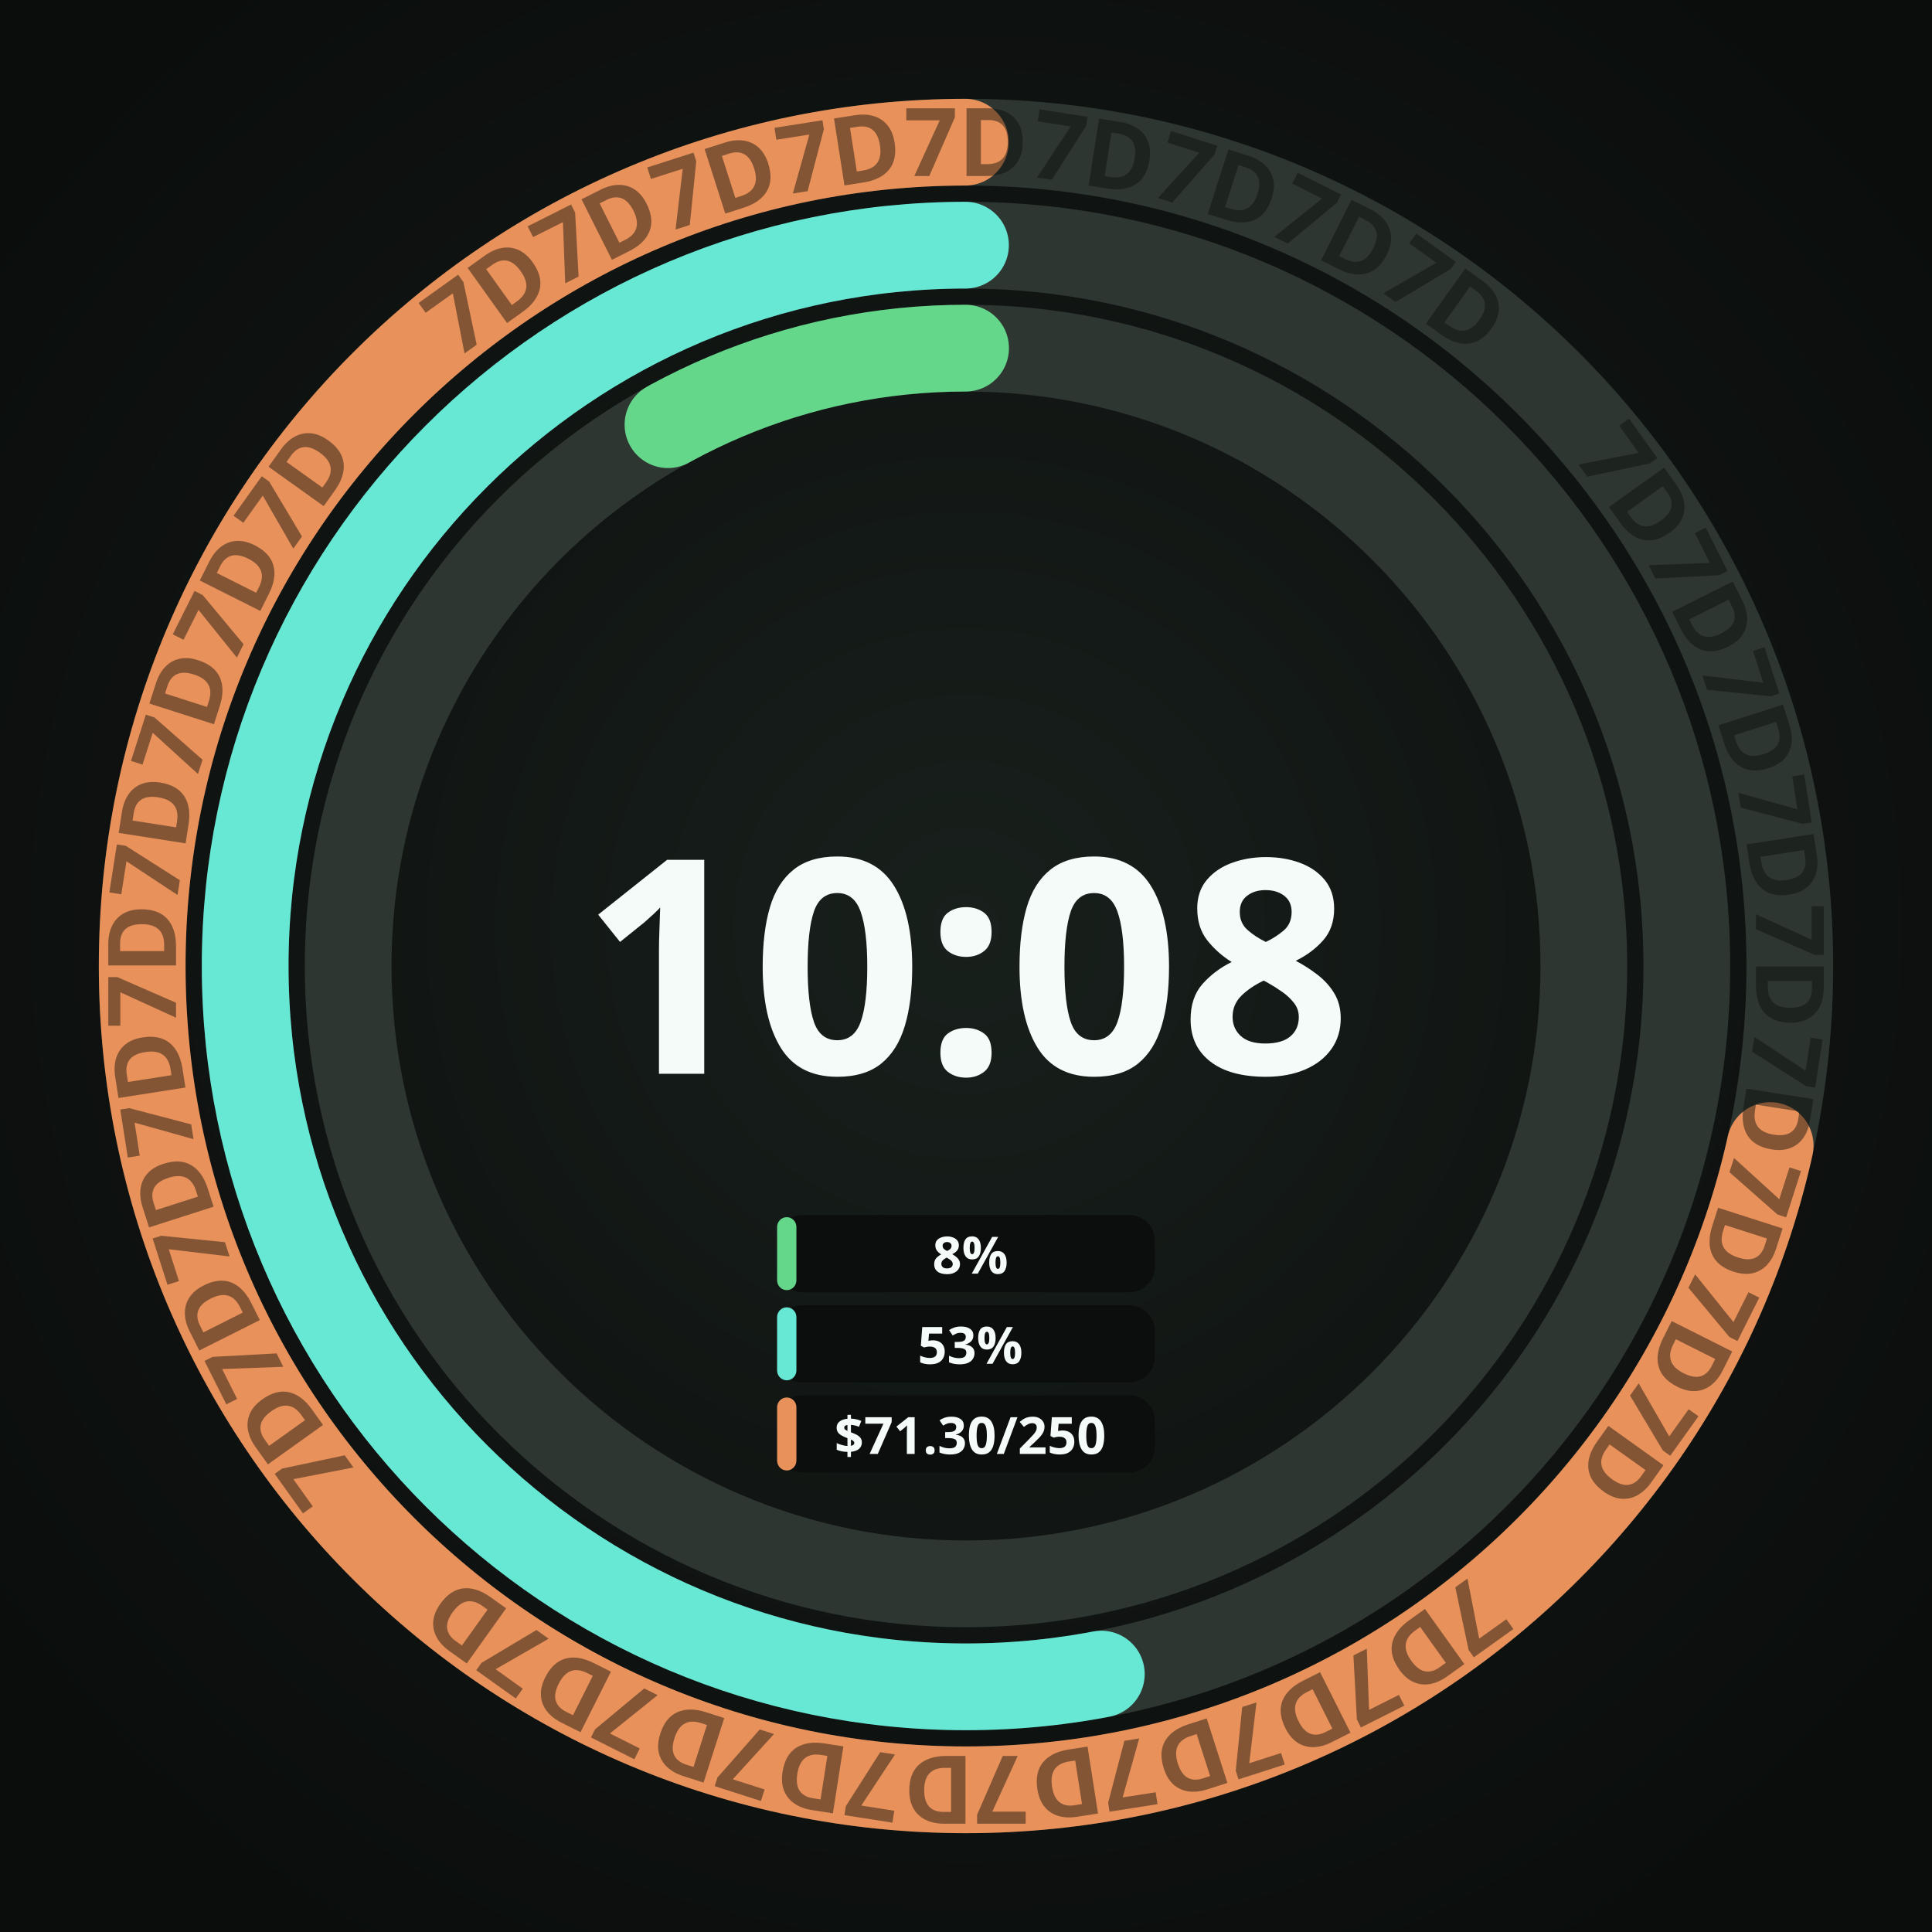
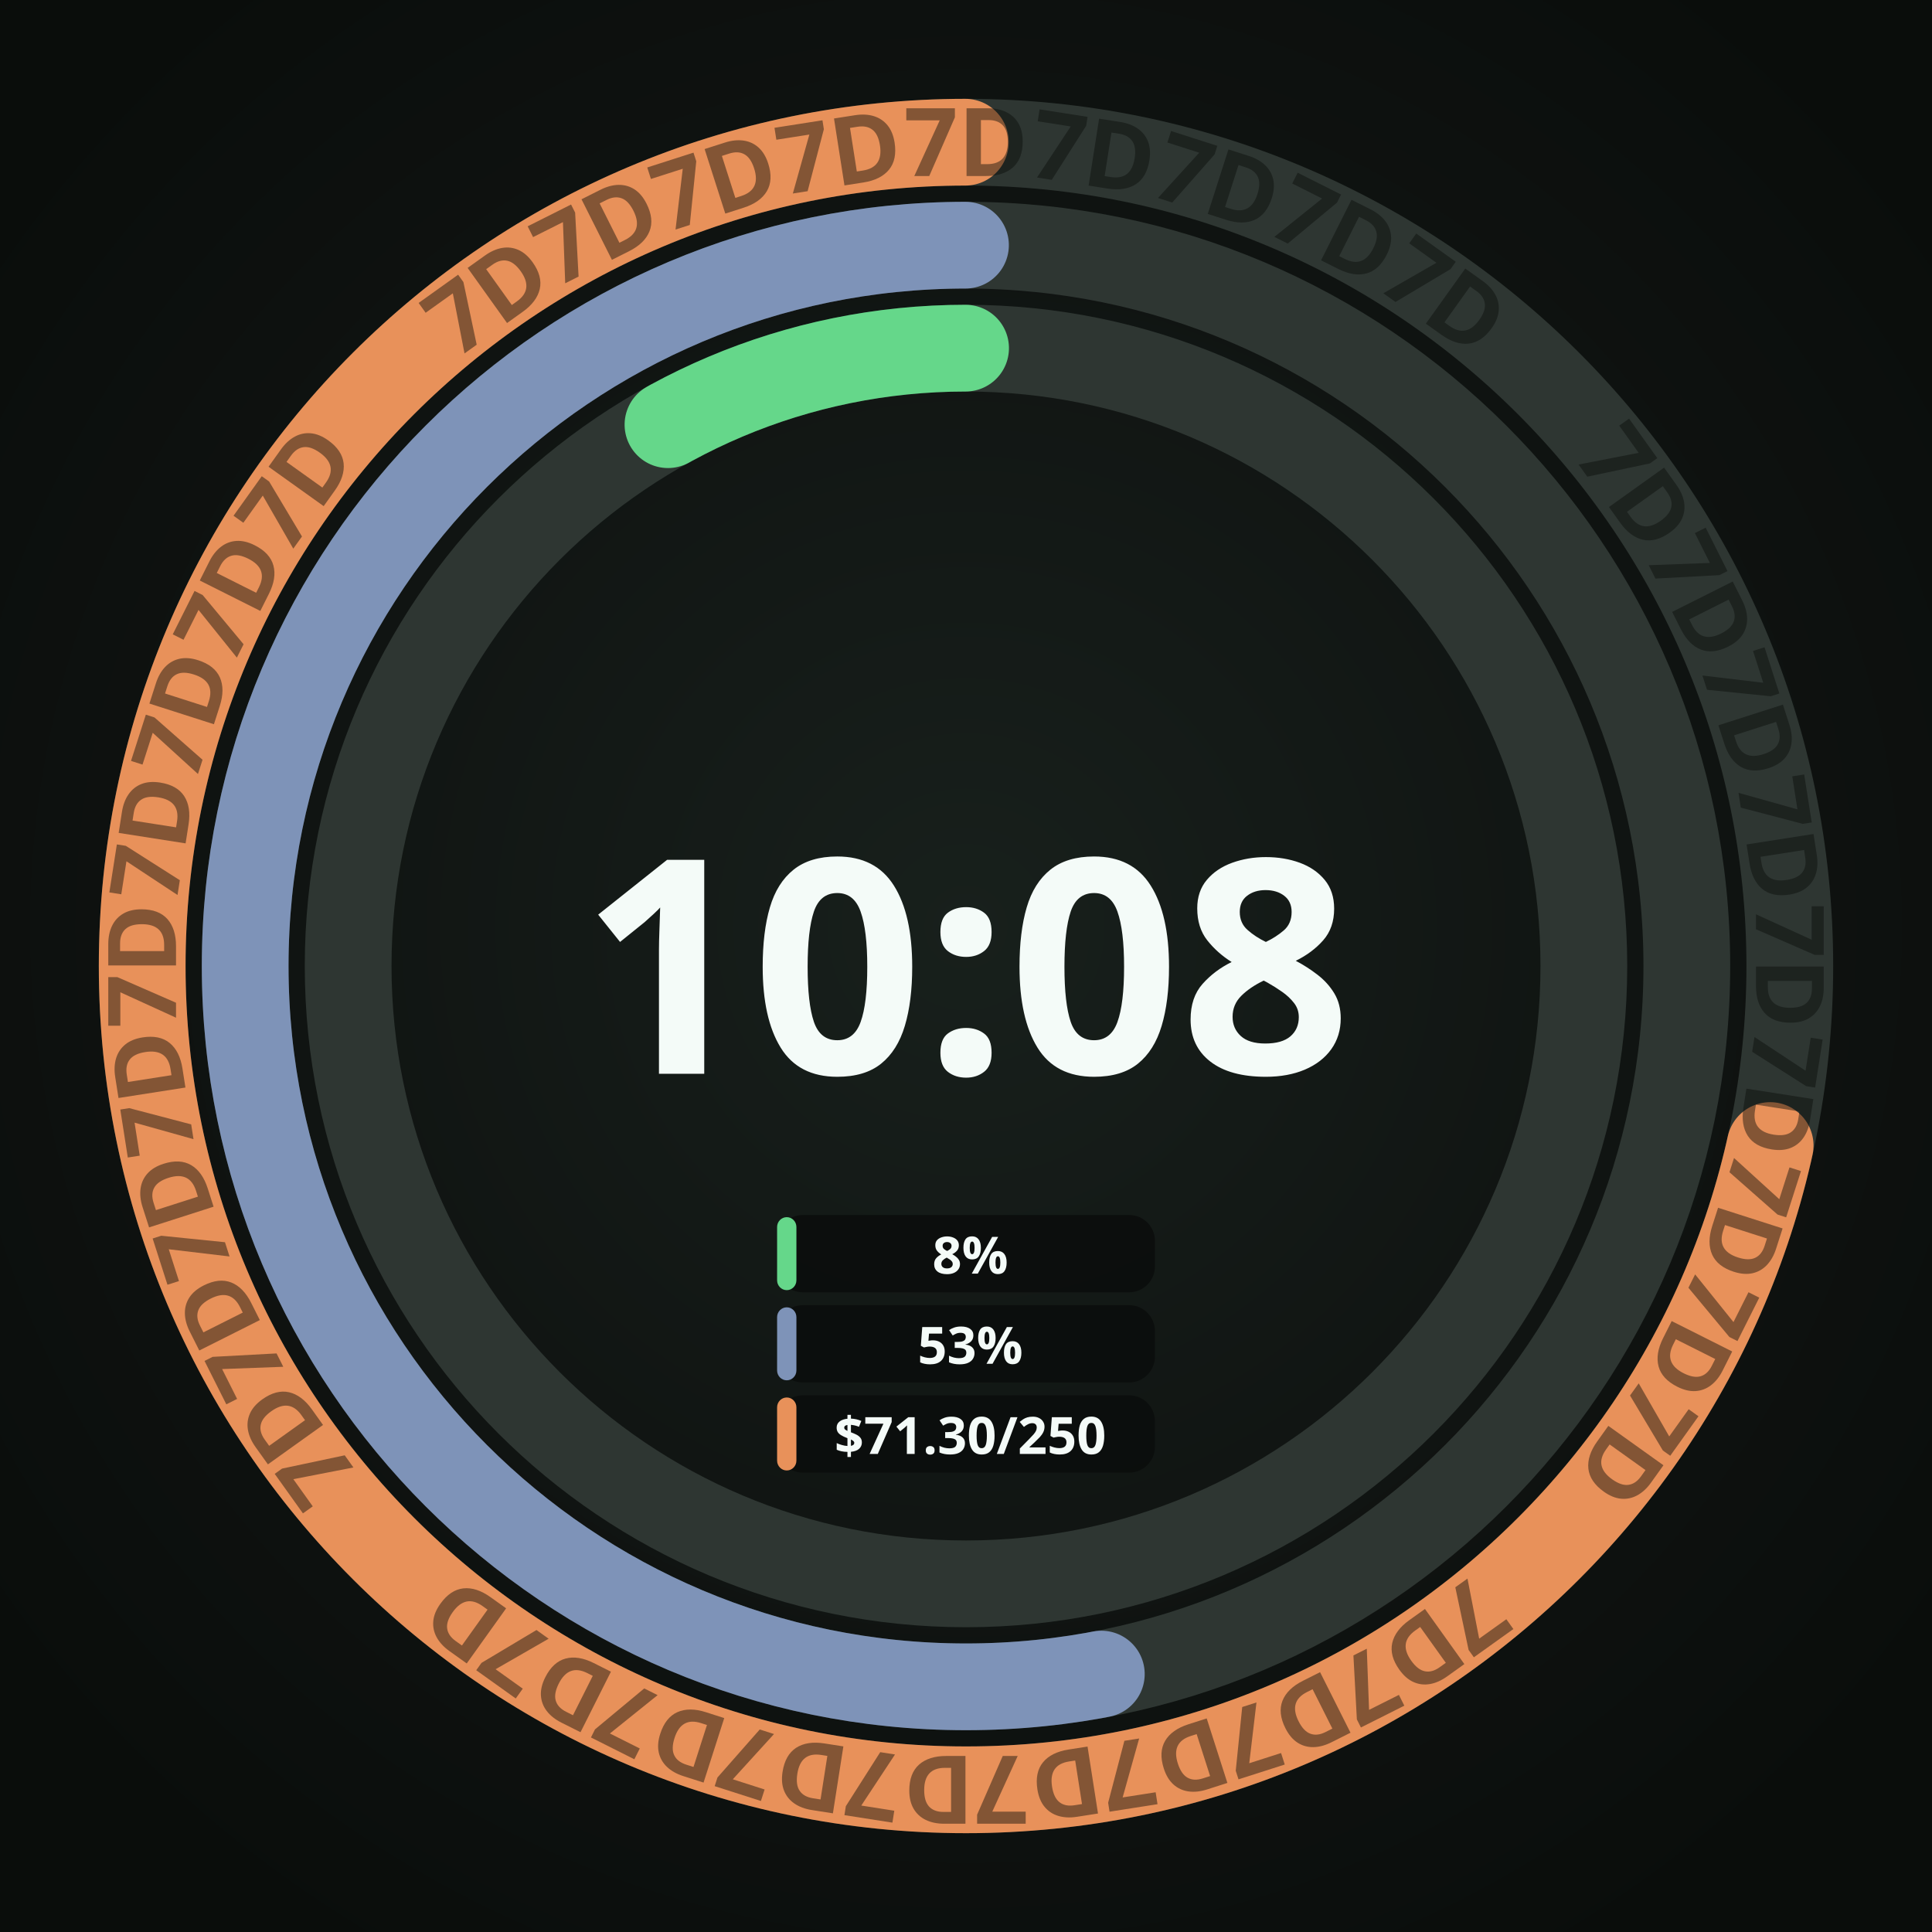
<svg xmlns="http://www.w3.org/2000/svg" width="450" height="450" viewBox="0 0 450 450" role="img" aria-label="Round · 3 providers · plan + budget">
  <defs>
    <radialGradient id="lift" cx="50%" cy="48%" r="62%">
      <stop offset="0%" stop-color="#18201C" />
      <stop offset="55%" stop-color="#101412" />
      <stop offset="100%" stop-color="#0A0D0B" />
    </radialGradient>
  </defs>
  <rect width="450" height="450" fill="url(#lift)" />
  <circle cx="225" cy="225" r="143.91" fill="none" stroke="#2E3632" stroke-width="20.205" />
  <circle cx="225" cy="225" r="143.91" fill="none" stroke="#65D78A" stroke-width="20.205" stroke-linecap="round" stroke-dasharray="72.34 904.21" stroke-dashoffset="-831.88" transform="rotate(-90 225 225)" />
  <circle cx="225" cy="225" r="167.895" fill="none" stroke="#2E3632" stroke-width="20.205" />
-   <circle cx="225" cy="225" r="167.895" fill="none" stroke="#67E8D4" stroke-width="20.205" stroke-linecap="round" stroke-dasharray="559.11 1054.92" stroke-dashoffset="-495.81" transform="rotate(-90 225 225)" />
+   <circle cx="225" cy="225" r="167.895" fill="none" stroke="#7E93B8" stroke-width="20.205" stroke-linecap="round" stroke-dasharray="559.11 1054.92" stroke-dashoffset="-495.81" transform="rotate(-90 225 225)" />
  <circle cx="225" cy="225" r="191.88" fill="none" stroke="#2E3632" stroke-width="20.205" />
  <circle cx="225" cy="225" r="191.88" fill="none" stroke="#E8915A" stroke-width="20.205" stroke-linecap="round" stroke-dasharray="862.02 1205.62" stroke-dashoffset="-343.60" transform="rotate(-90 225 225)" />
  <g font-family="Noto Sans, sans-serif" font-size="22.1" font-weight="700" fill="#0A0D0B" fill-opacity="0.45" text-anchor="middle">
    <text x="225" y="41.0" transform="rotate(54.44 225 225)">7D</text>
    <text x="225" y="41.0" transform="rotate(63.33 225 225)">7D</text>
    <text x="225" y="41.0" transform="rotate(72.22 225 225)">7D</text>
    <text x="225" y="41.0" transform="rotate(81.11 225 225)">7D</text>
    <text x="225" y="41.0" transform="rotate(90.00 225 225)">7D</text>
    <text x="225" y="41.0" transform="rotate(98.89 225 225)">7D</text>
    <text x="225" y="41.0" transform="rotate(107.78 225 225)">7D</text>
    <text x="225" y="41.0" transform="rotate(116.67 225 225)">7D</text>
    <text x="225" y="41.0" transform="rotate(125.56 225 225)">7D</text>
    <text x="225" y="41.0" transform="rotate(144.44 225 225)">7D</text>
    <text x="225" y="41.0" transform="rotate(153.33 225 225)">7D</text>
    <text x="225" y="41.0" transform="rotate(162.22 225 225)">7D</text>
    <text x="225" y="41.0" transform="rotate(171.11 225 225)">7D</text>
    <text x="225" y="41.0" transform="rotate(180.00 225 225)">7D</text>
    <text x="225" y="41.0" transform="rotate(188.89 225 225)">7D</text>
    <text x="225" y="41.0" transform="rotate(197.78 225 225)">7D</text>
    <text x="225" y="41.0" transform="rotate(206.67 225 225)">7D</text>
    <text x="225" y="41.0" transform="rotate(215.56 225 225)">7D</text>
    <text x="225" y="41.0" transform="rotate(234.44 225 225)">7D</text>
    <text x="225" y="41.0" transform="rotate(243.33 225 225)">7D</text>
    <text x="225" y="41.0" transform="rotate(252.22 225 225)">7D</text>
    <text x="225" y="41.0" transform="rotate(261.11 225 225)">7D</text>
    <text x="225" y="41.0" transform="rotate(270.00 225 225)">7D</text>
    <text x="225" y="41.0" transform="rotate(278.89 225 225)">7D</text>
    <text x="225" y="41.0" transform="rotate(287.78 225 225)">7D</text>
    <text x="225" y="41.0" transform="rotate(296.67 225 225)">7D</text>
    <text x="225" y="41.0" transform="rotate(305.56 225 225)">7D</text>
    <text x="225" y="41.0" transform="rotate(324.44 225 225)">7D</text>
    <text x="225" y="41.0" transform="rotate(333.33 225 225)">7D</text>
    <text x="225" y="41.0" transform="rotate(342.22 225 225)">7D</text>
    <text x="225" y="41.0" transform="rotate(351.11 225 225)">7D</text>
    <text x="225" y="41.0" transform="rotate(360.00 225 225)">7D</text>
    <text x="225" y="41.0" transform="rotate(368.89 225 225)">7D</text>
    <text x="225" y="41.0" transform="rotate(377.78 225 225)">7D</text>
    <text x="225" y="41.0" transform="rotate(386.67 225 225)">7D</text>
    <text x="225" y="41.0" transform="rotate(395.56 225 225)">7D</text>
  </g>
  <text x="225" y="250.1" text-anchor="middle" font-family="Noto Sans, sans-serif" font-size="69.8" font-weight="700" fill="#F4FBF8">10:08</text>
  <rect x="181.0" y="283.0" width="88.0" height="18.0" rx="6.0" fill="#0B0E0C" fill-opacity="0.92" />
  <rect x="181.0" y="283.5" width="4.5" height="17.0" rx="2.3" fill="#65D78A" />
  <text x="226.0" y="292.0" text-anchor="middle" dominant-baseline="central" font-family="Noto Sans, sans-serif" font-size="12.0" font-weight="700" fill="#F4FBF8">8%</text>
  <rect x="181.0" y="304.0" width="88.0" height="18.0" rx="6.0" fill="#0B0E0C" fill-opacity="0.92" />
-   <rect x="181.0" y="304.5" width="4.5" height="17.0" rx="2.3" fill="#67E8D4" />
+   <rect x="181.0" y="304.5" width="4.5" height="17.0" rx="2.3" fill="#7E93B8" />
  <text x="226.0" y="313.0" text-anchor="middle" dominant-baseline="central" font-family="Noto Sans, sans-serif" font-size="12.0" font-weight="700" fill="#F4FBF8">53%</text>
  <rect x="181.0" y="325.0" width="88.0" height="18.0" rx="6.0" fill="#0B0E0C" fill-opacity="0.92" />
  <rect x="181.0" y="325.5" width="4.5" height="17.0" rx="2.3" fill="#E8915A" />
  <text x="226.0" y="334.0" text-anchor="middle" dominant-baseline="central" font-family="Noto Sans, sans-serif" font-size="12.0" font-weight="700" fill="#F4FBF8">$71.30/250</text>
</svg>
